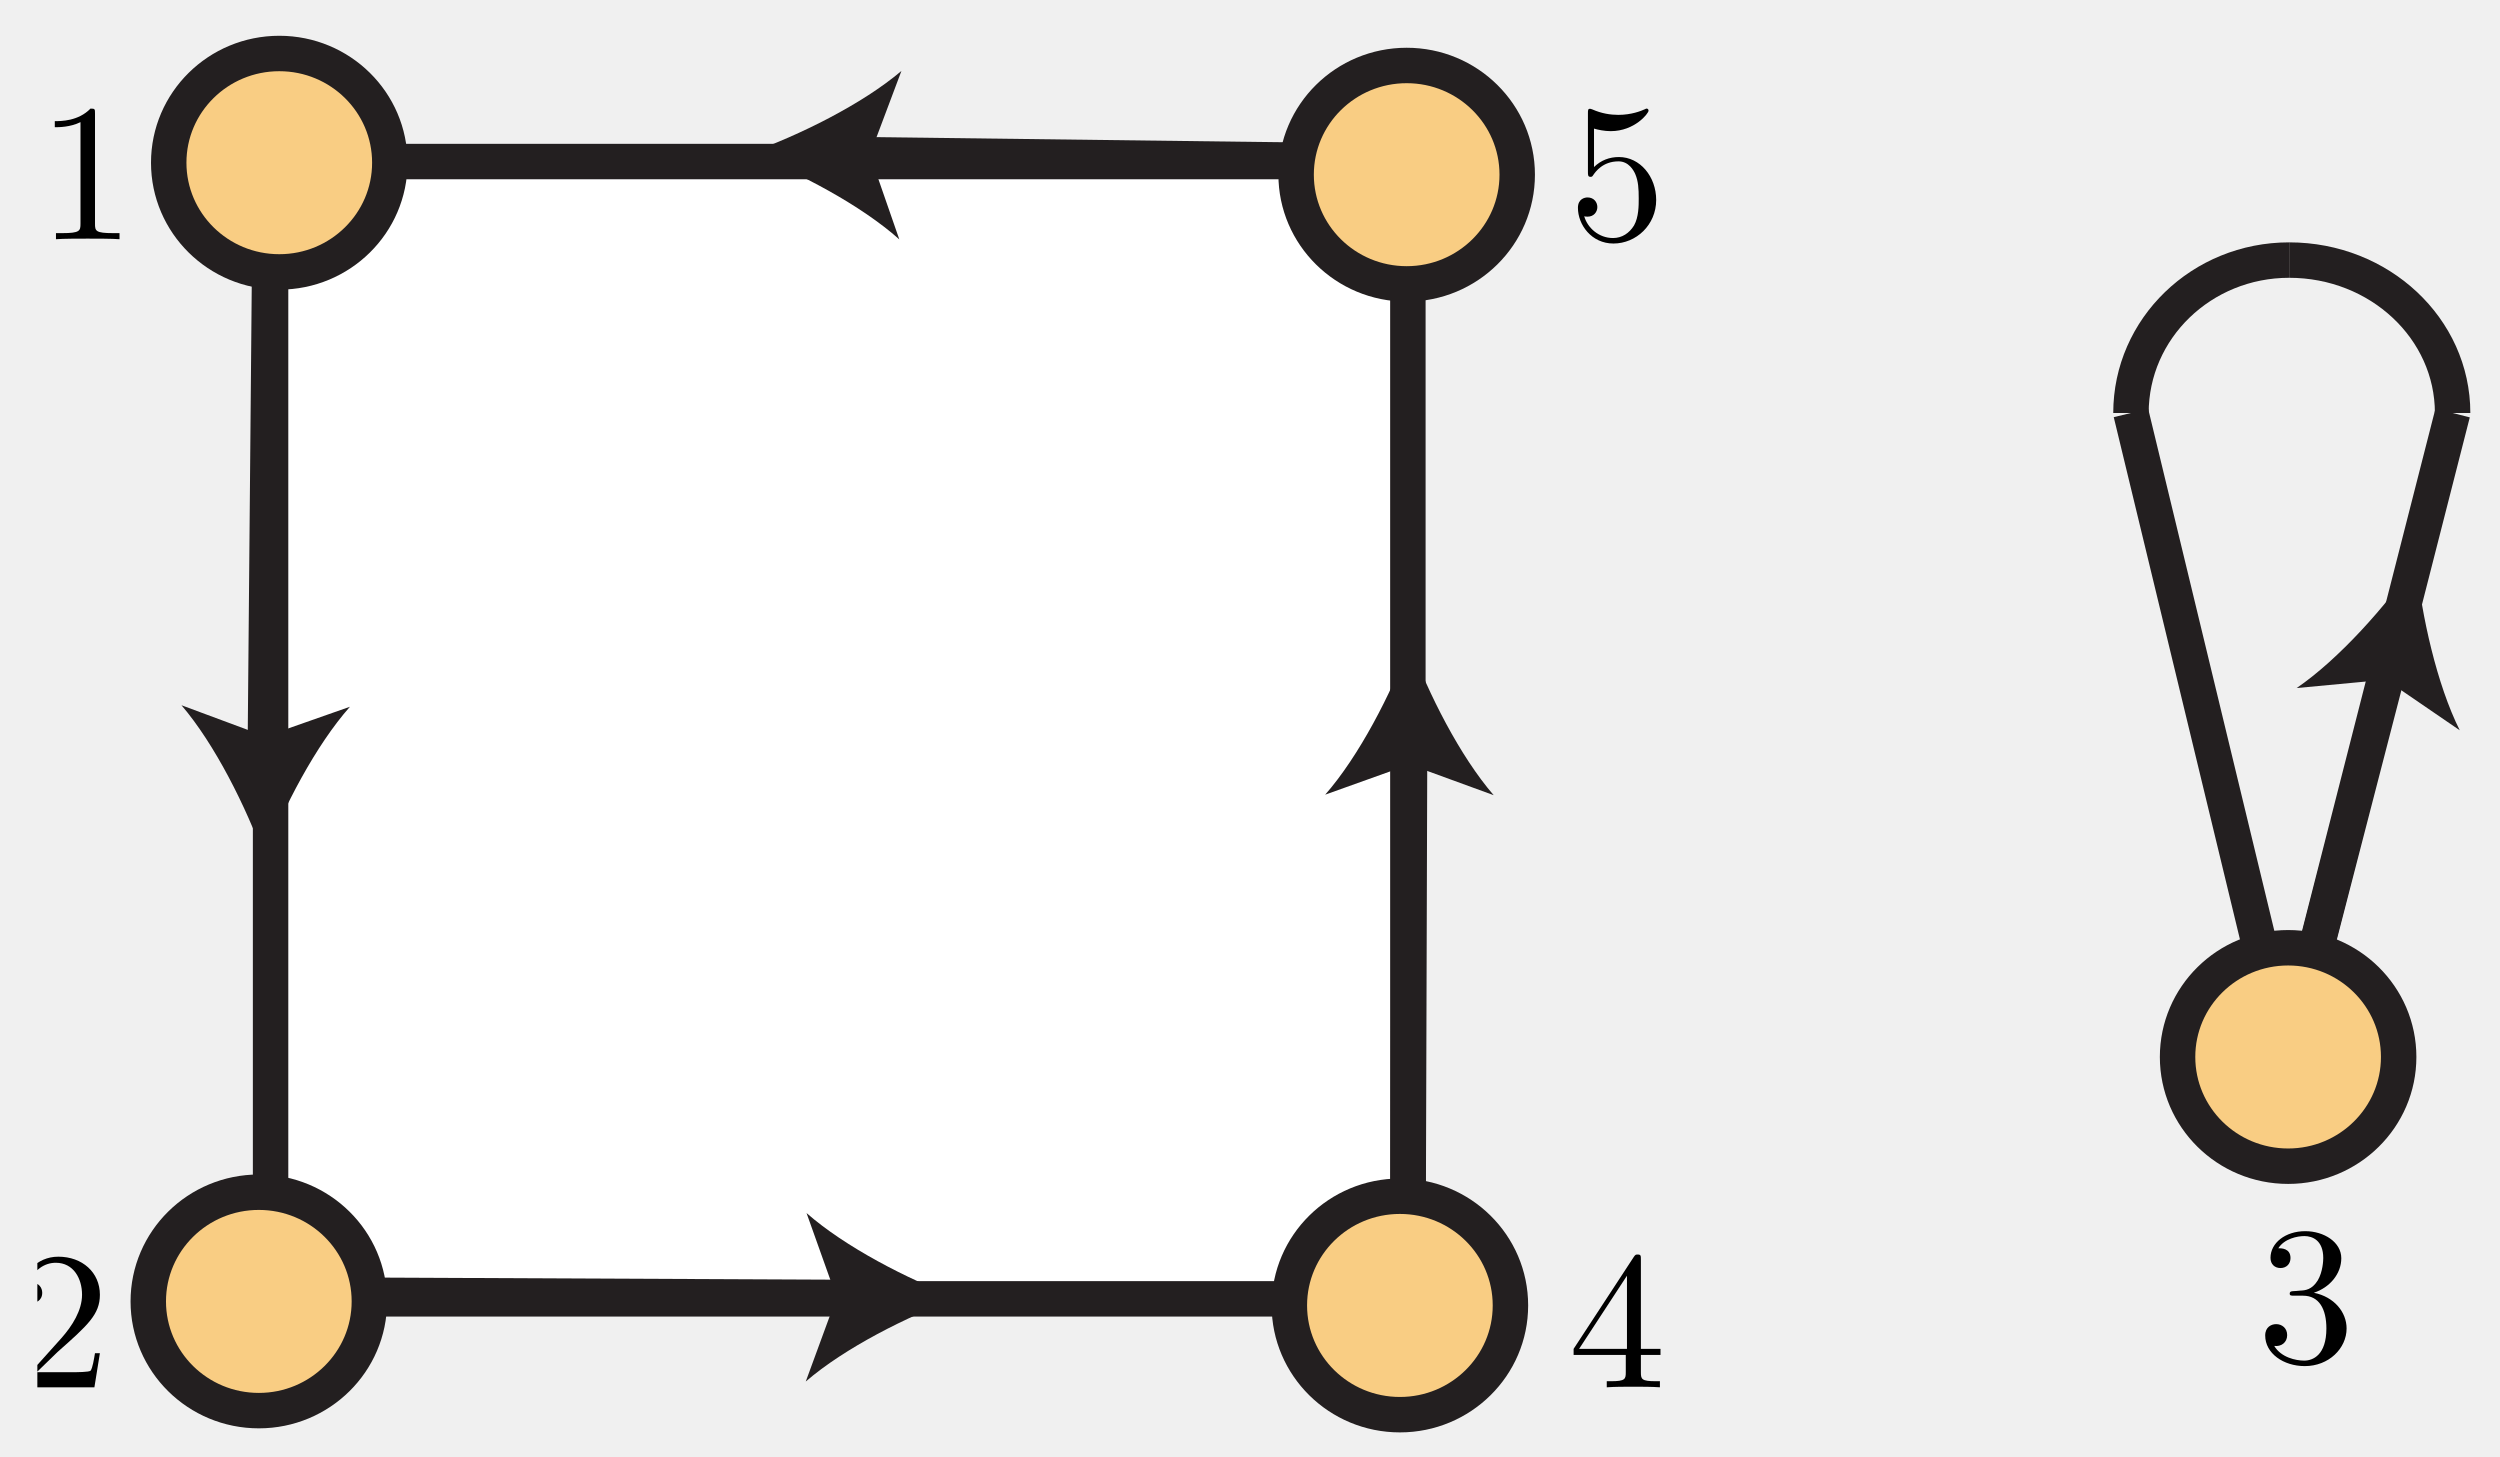
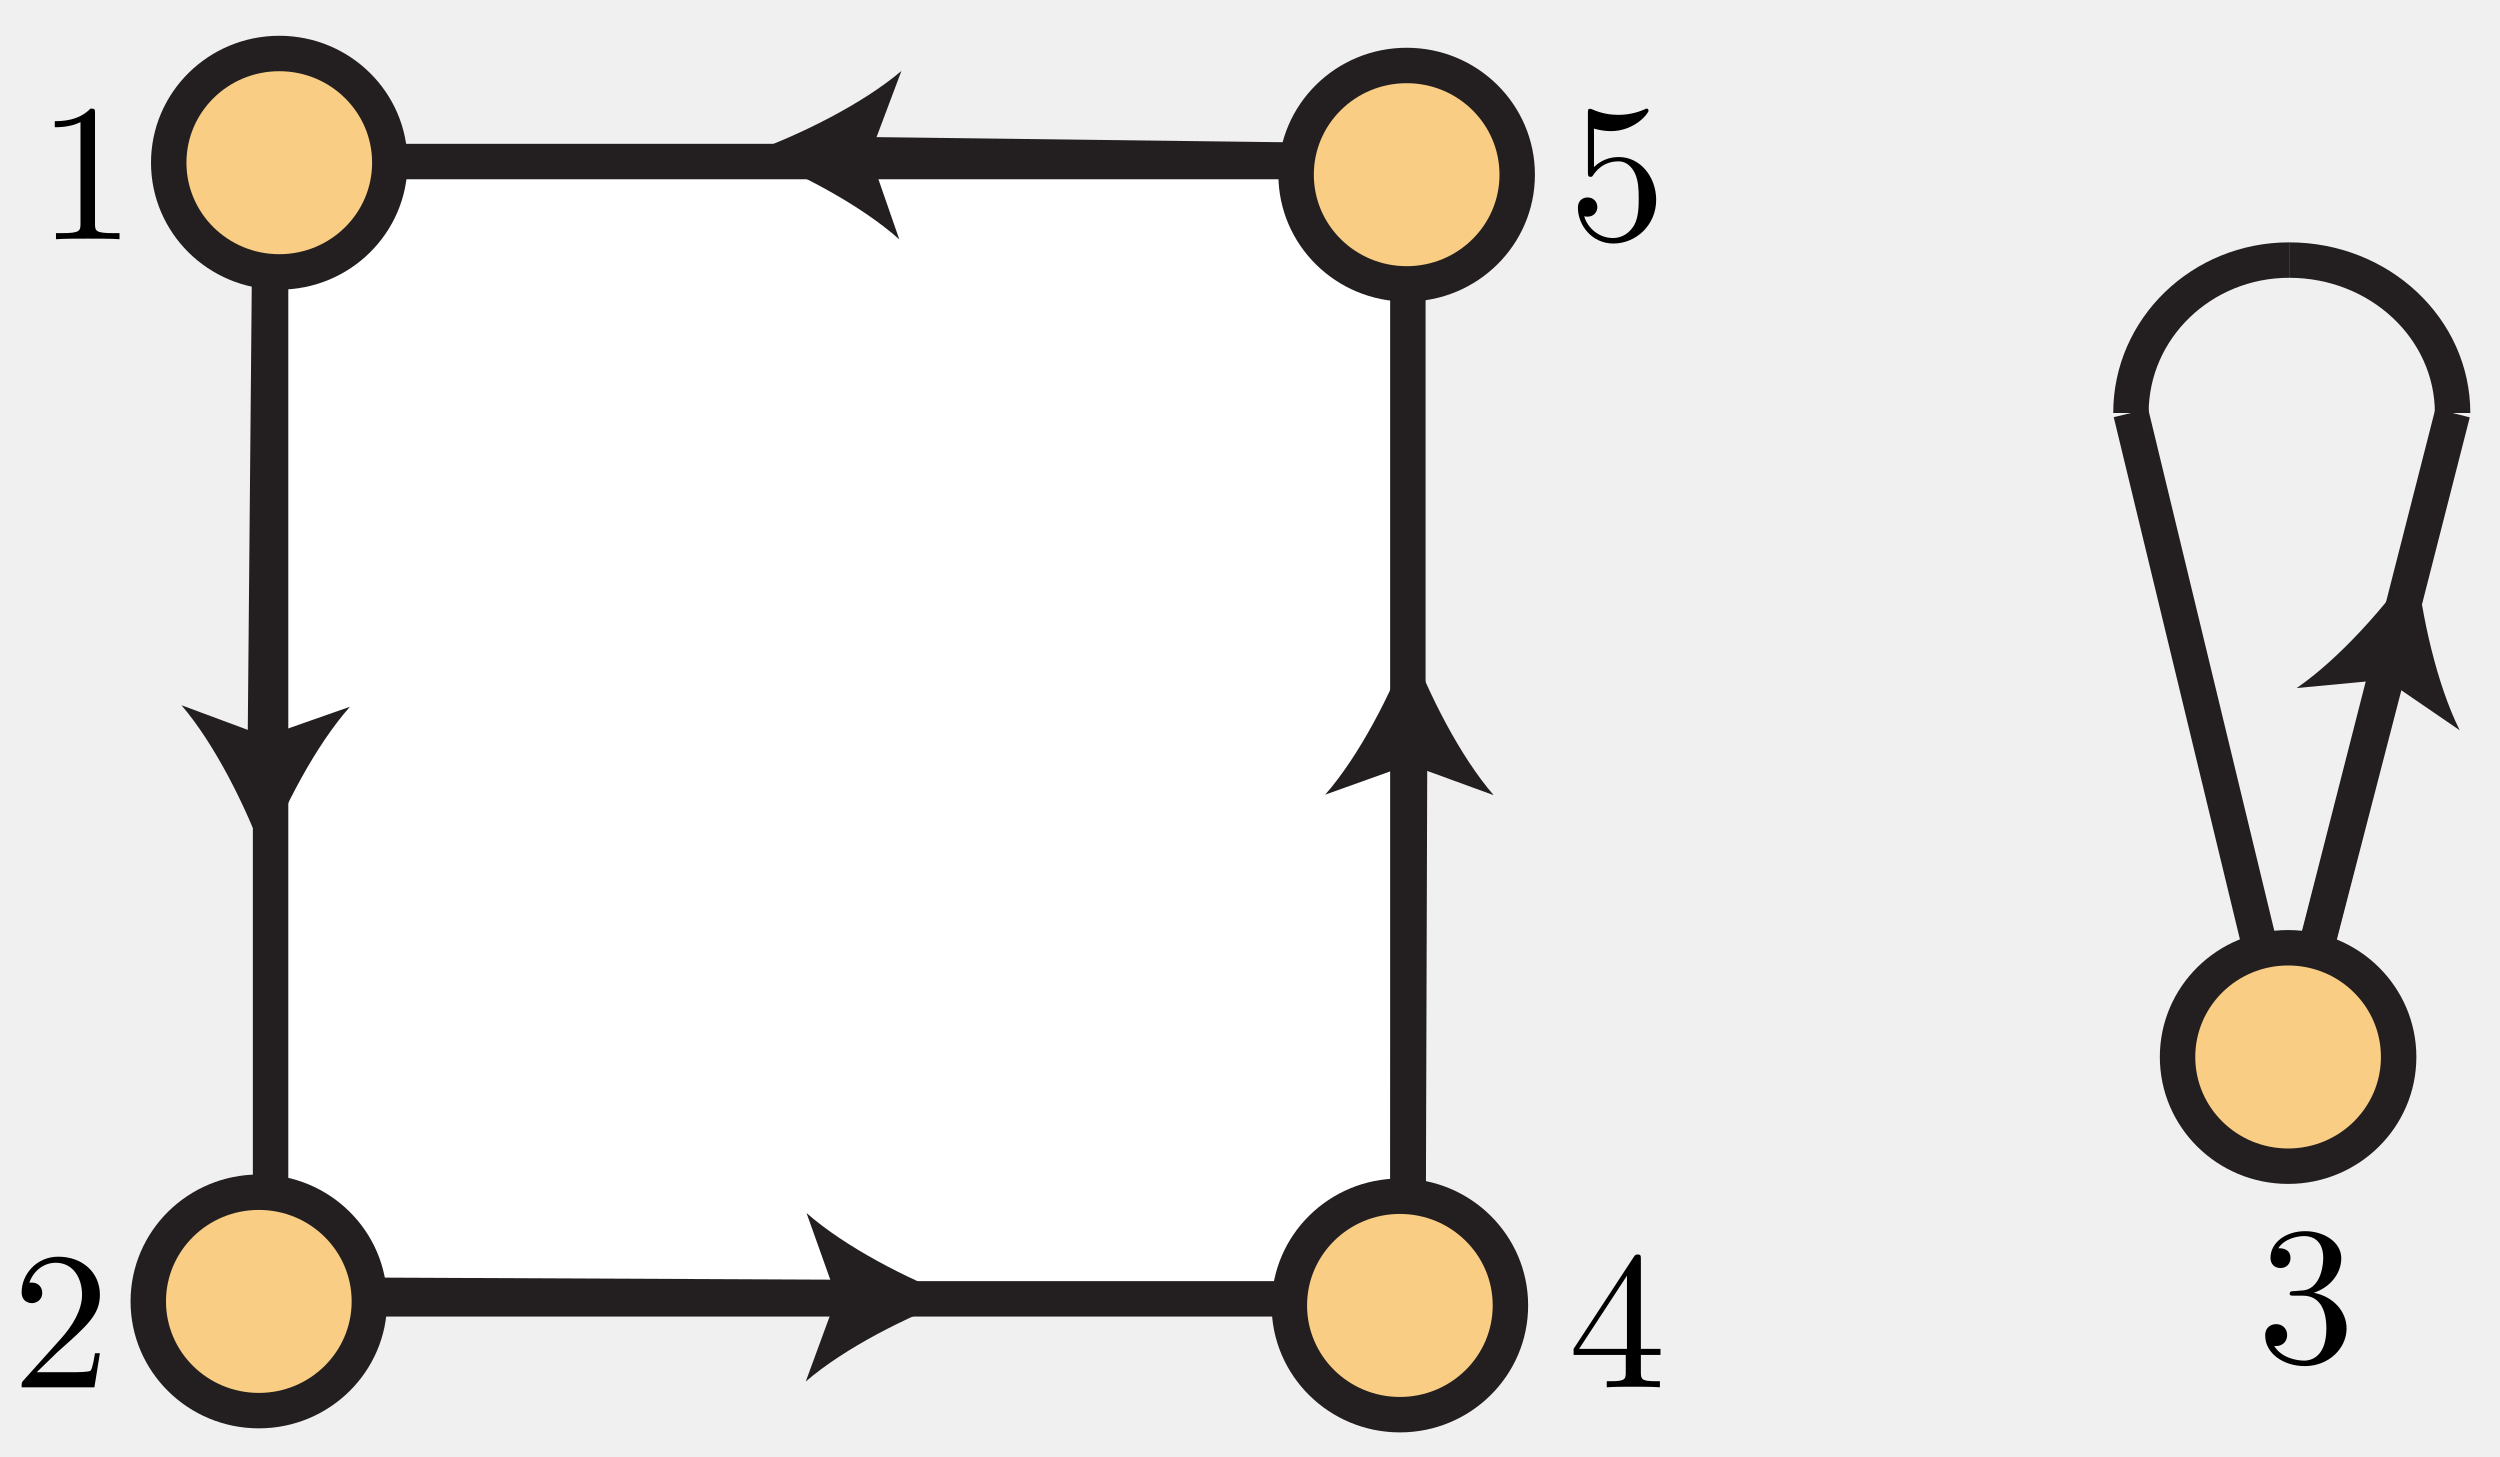
- <svg xmlns="http://www.w3.org/2000/svg" xmlns:xlink="http://www.w3.org/1999/xlink" version="1.1" width="127pt" height="74pt" viewBox="0 0 127 74">
+ <svg xmlns="http://www.w3.org/2000/svg" xmlns:xlink="http://www.w3.org/1999/xlink" version="1.1" width="127" height="74" viewBox="0 0 127 74">
  <defs>
    <clipPath id="clip_1">
-       <path transform="matrix(.9000539,0,0,-.9000449,1.89727,76.9548)" d="M0 0H144V90H0Z" />
+       <path transform="matrix(.9000449,0,0,-.9000449,1.897438,76.9548)" d="M0 0H144V90H0Z" />
    </clipPath>
    <clipPath id="clip_2">
-       <path transform="matrix(.9000539,0,0,-.9000449,1.89727,76.9548)" d="M0 90H144V0H0Z" />
+       <path transform="matrix(.9000449,0,0,-.9000449,1.897438,76.9548)" d="M0 90H144V0H0Z" />
    </clipPath>
    <clipPath id="clip_3">
-       <path transform="matrix(.9000539,0,0,-.9000449,1.89727,76.9548)" d="M0 90H144V0H0Z" />
+       <path transform="matrix(.9000449,0,0,-.9000449,1.897438,76.9548)" d="M0 90H144V0H0Z" />
    </clipPath>
    <path id="font_4_1" d="M.294 .64C.294 .664 .294 .666 .271 .666 .209 .602 .121 .602 .089 .602V.571C.109 .571 .168 .571 .22 .597V.079C.22 .043 .217 .031 .127 .031H.095V0C.13 .003 .217 .003 .257 .003 .297 .003 .384 .003 .419 0V.031H.387C.297 .031 .294 .042 .294 .079V.64Z" />
    <path id="font_4_2" d="M.127 .077 .233 .18C.389 .318 .449 .372 .449 .472 .449 .586 .359 .666 .237 .666 .124 .666 .05 .574 .05 .485 .05 .429 .1 .429 .103 .429 .12 .429 .155 .441 .155 .482 .155 .508 .137 .534 .102 .534 .094 .534 .092 .534 .089 .533 .112 .598 .166 .635 .224 .635 .315 .635 .358 .554 .358 .472 .358 .392 .308 .313 .253 .251L.061 .037C.05 .026 .05 .024 .05 0H.421L.449 .174H.424C.419 .144 .412 .1 .402 .085 .395 .077 .329 .077 .307 .077H.127Z" />
    <path id="font_4_3" d="M.29 .352C.372 .379 .43 .449 .43 .528 .43 .61 .342 .666 .246 .666 .145 .666 .069 .606 .069 .53 .069 .497 .091 .478 .12 .478 .151 .478 .171 .5 .171 .529 .171 .579 .124 .579 .109 .579 .14 .628 .206 .641 .242 .641 .283 .641 .338 .619 .338 .529 .338 .517 .336 .459 .31 .415 .28 .367 .246 .364 .221 .363 .213 .362 .189 .36 .182 .36 .174 .359 .167 .358 .167 .348 .167 .337 .174 .337 .191 .337H.235C.317 .337 .354 .269 .354 .17 .354 .034 .285 .006 .241 .006 .198 .006 .123 .022 .088 .081 .123 .076 .154 .098 .154 .136 .154 .172 .127 .192 .098 .192 .074 .192 .042 .178 .042 .134 .042 .043 .135-.022 .244-.022 .366-.022 .457 .068 .457 .17 .457 .253 .394 .331 .29 .352Z" />
    <path id="font_4_4" d="M.294 .165V.078C.294 .042 .292 .031 .218 .031H.197V0C.238 .003 .29 .003 .332 .003 .374 .003 .427 .003 .468 0V.031H.447C.373 .031 .371 .042 .371 .078V.165H.471V.196H.371V.651C.371 .671 .371 .677 .355 .677 .346 .677 .343 .677 .335 .665L.028 .196V.165H.294M.3 .196H.056L.3 .569V.196Z" />
    <path id="font_4_5" d="M.449 .2C.449 .319 .367 .419 .259 .419 .211 .419 .168 .403 .132 .368V.564C.152 .558 .185 .551 .217 .551 .34 .551 .41 .642 .41 .655 .41 .661 .407 .666 .4 .666 .399 .666 .397 .666 .392 .663 .372 .654 .323 .634 .256 .634 .216 .634 .17 .641 .123 .662 .115 .665 .113 .665 .111 .665 .101 .665 .101 .657 .101 .641V.344C.101 .326 .101 .318 .115 .318 .122 .318 .124 .321 .128 .327 .139 .343 .176 .397 .257 .397 .309 .397 .334 .351 .342 .333 .358 .296 .36 .257 .36 .207 .36 .172 .36 .112 .336 .07 .312 .031 .275 .006 .229 .006 .156 .006 .099 .058 .082 .117 .085 .116 .088 .115 .099 .115 .132 .115 .149 .14 .149 .164 .149 .188 .132 .213 .099 .213 .085 .213 .05 .206 .05 .16 .05 .074 .119-.022 .231-.022 .347-.022 .449 .073 .449 .2Z" />
  </defs>
  <g clip-path="url(#clip_1)">
-     <g id="layer_1" data-name="Edges">
-       <g id="layer_2" data-name="Vertices">
-         <path transform="matrix(.9000539,0,0,-.9000449,1.89727,76.9548)" d="M77.354 76.383H13.164V12.192H77.354Z" fill="#ffffff" />
-         <path transform="matrix(.9000539,0,0,-.9000449,1.89727,76.9548)" stroke-width="2" stroke-linecap="butt" stroke-miterlimit="4" stroke-linejoin="miter" fill="none" stroke="#231f20" d="M77.354 76.383H13.164V12.192H77.354Z" />
-         <path transform="matrix(.9000539,0,0,-.9000449,116.2366,53.69512)" stroke-width="2" stroke-linecap="butt" stroke-miterlimit="4" stroke-linejoin="miter" fill="none" stroke="#231f20" d="M0 0 5.713 22.063" />
+     <g>
+       <g>
+         <path transform="matrix(.9000449,0,0,-.9000449,1.897438,76.9548)" d="M77.354 76.383H13.164V12.192H77.354Z" fill="#ffffff" />
+         <path transform="matrix(.9000449,0,0,-.9000449,1.897438,76.9548)" stroke-width="2" stroke-linecap="butt" stroke-miterlimit="4" stroke-linejoin="miter" fill="none" stroke="#231f20" d="M77.354 76.383H13.164V12.192H77.354Z" />
+         <path transform="matrix(.9000449,0,0,-.9000449,116.2356,53.69512)" stroke-width="2" stroke-linecap="butt" stroke-miterlimit="4" stroke-linejoin="miter" fill="none" stroke="#231f20" d="M0 0 5.713 22.063" />
        <g clip-path="url(#clip_2)">
-           <path transform="matrix(.9000539,0,0,-.9000449,122.74,28.57954)" d="M0 0C.309-3.012 1.166-6.874 2.461-9.465L-1.711-6.608-6.745-7.081C-4.355-5.444-1.731-2.484 0 0" fill="#231f20" />
+           <path transform="matrix(.9000449,0,0,-.9000449,122.739,28.57954)" d="M0 0C.309-3.012 1.166-6.874 2.461-9.465L-1.711-6.608-6.745-7.081C-4.355-5.444-1.731-2.484 0 0" fill="#231f20" />
        </g>
-         <path transform="matrix(.9000539,0,0,-.9000449,116.2366,53.69512)" stroke-width="2" stroke-linecap="butt" stroke-miterlimit="4" stroke-linejoin="miter" fill="none" stroke="#231f20" d="M0 0 9.284 36.348" />
-         <path transform="matrix(.9000539,0,0,-.9000449,116.0213,53.12467)" stroke-width="2" stroke-linecap="butt" stroke-miterlimit="4" stroke-linejoin="miter" fill="none" stroke="#231f20" d="M0 0-8.631 35.714" />
+         <path transform="matrix(.9000449,0,0,-.9000449,116.2356,53.69512)" stroke-width="2" stroke-linecap="butt" stroke-miterlimit="4" stroke-linejoin="miter" fill="none" stroke="#231f20" d="M0 0 9.284 36.348" />
+         <path transform="matrix(.9000449,0,0,-.9000449,116.0203,53.12467)" stroke-width="2" stroke-linecap="butt" stroke-miterlimit="4" stroke-linejoin="miter" fill="none" stroke="#231f20" d="M0 0-8.631 35.714" />
        <g clip-path="url(#clip_3)">
-           <path transform="matrix(.9000539,0,0,-.9000449,124.5929,20.98019)" stroke-width="2" stroke-linecap="butt" stroke-miterlimit="4" stroke-linejoin="miter" fill="none" stroke="#231f20" d="M0 0C0 4.771-4.126 8.631-9.226 8.631" />
-           <path transform="matrix(.9000539,0,0,-.9000449,108.253,20.98019)" stroke-width="2" stroke-linecap="butt" stroke-miterlimit="4" stroke-linejoin="miter" fill="none" stroke="#231f20" d="M0 0C0 4.771 3.993 8.631 8.929 8.631" />
-           <path transform="matrix(.9000539,0,0,-.9000449,121.8523,53.69421)" d="M0 0C0 3.404-2.793 6.164-6.238 6.164-9.686 6.164-12.479 3.404-12.479 0-12.479-3.403-9.686-6.165-6.238-6.165-2.793-6.165 0-3.403 0 0" fill="#f9cd83" />
-           <path transform="matrix(.9000539,0,0,-.9000449,121.8523,53.69421)" stroke-width="2" stroke-linecap="butt" stroke-miterlimit="4" stroke-linejoin="miter" fill="none" stroke="#231f20" d="M0 0C0 3.404-2.793 6.164-6.238 6.164-9.686 6.164-12.479 3.404-12.479 0-12.479-3.403-9.686-6.165-6.238-6.165-2.793-6.165 0-3.403 0 0Z" />
-           <path transform="matrix(.9000539,0,0,-.9000449,13.41643,65.77453)" stroke-width="2" stroke-linecap="butt" stroke-miterlimit="4" stroke-linejoin="miter" fill="none" stroke="#231f20" d="M0 0 33.104-.152" />
-           <path transform="matrix(.9000539,0,0,-.9000449,48.64382,65.93627)" d="M0 0C-2.844-1.041-6.375-2.822-8.568-4.717L-6.826 .031-8.524 4.793C-6.349 2.881-2.834 1.064 0 0" fill="#231f20" />
-           <path transform="matrix(.9000539,0,0,-.9000449,71.51959,65.98199)" stroke-width="2" stroke-linecap="butt" stroke-miterlimit="4" stroke-linejoin="miter" fill="none" stroke="#231f20" d="M0 0 .096 30.953" />
-           <path transform="matrix(.9000539,0,0,-.9000449,71.62337,32.69131)" d="M0 0C1.045-2.842 2.832-6.371 4.729-8.56L-.021-6.826-4.782-8.531C-2.871-6.353-1.063-2.836 0 0" fill="#231f20" />
-           <path transform="matrix(.9000539,0,0,-.9000449,71.51959,8.206848)" stroke-width="2" stroke-linecap="butt" stroke-miterlimit="4" stroke-linejoin="miter" fill="none" stroke="#231f20" d="M0 0-31.154 .392" />
-           <path transform="matrix(.9000539,0,0,-.9000449,38.04794,7.785355)" d="M0 0C2.852 1.018 6.397 2.771 8.605 4.647L6.826-.086 8.485-4.862C6.326-2.932 2.825-1.089 0 0" fill="#231f20" />
-           <path transform="matrix(.9000539,0,0,-.9000449,13.74522,8.206848)" stroke-width="2" stroke-linecap="butt" stroke-miterlimit="4" stroke-linejoin="miter" fill="none" stroke="#231f20" d="M0 0-.297-33.238" />
-           <path transform="matrix(.9000539,0,0,-.9000449,13.42966,43.55467)" d="M0 0C-1.028 2.848-2.795 6.387-4.679 8.587L.061 6.826 4.831 8.502C2.908 6.336 1.078 2.828 0 0" fill="#231f20" />
-           <path transform="matrix(.9000539,0,0,-.9000449,19.80294,8.265259)" d="M0 0C0 3.404-2.793 6.164-6.238 6.164-9.686 6.164-12.479 3.404-12.479 0-12.479-3.402-9.686-6.164-6.238-6.164-2.793-6.164 0-3.402 0 0" fill="#f9cd83" />
-           <path transform="matrix(.9000539,0,0,-.9000449,19.80294,8.265259)" stroke-width="2" stroke-linecap="butt" stroke-miterlimit="4" stroke-linejoin="miter" fill="none" stroke="#231f20" d="M0 0C0 3.404-2.793 6.164-6.238 6.164-9.686 6.164-12.479 3.404-12.479 0-12.479-3.402-9.686-6.164-6.238-6.164-2.793-6.164 0-3.402 0 0Z" />
-           <path transform="matrix(.9000539,0,0,-.9000449,77.07463,8.873955)" d="M0 0C0 3.404-2.793 6.164-6.238 6.164-9.686 6.164-12.479 3.404-12.479 0-12.479-3.402-9.686-6.164-6.238-6.164-2.793-6.164 0-3.402 0 0" fill="#f9cd83" />
-           <path transform="matrix(.9000539,0,0,-.9000449,77.07463,8.873955)" stroke-width="2" stroke-linecap="butt" stroke-miterlimit="4" stroke-linejoin="miter" fill="none" stroke="#231f20" d="M0 0C0 3.404-2.793 6.164-6.238 6.164-9.686 6.164-12.479 3.404-12.479 0-12.479-3.402-9.686-6.164-6.238-6.164-2.793-6.164 0-3.402 0 0Z" />
-           <path transform="matrix(.9000539,0,0,-.9000449,76.7301,66.316)" d="M0 0C0 3.404-2.793 6.164-6.238 6.164-9.686 6.164-12.478 3.404-12.478 0-12.478-3.404-9.686-6.166-6.238-6.166-2.793-6.166 0-3.404 0 0" fill="#f9cd83" />
-           <path transform="matrix(.9000539,0,0,-.9000449,76.7301,66.316)" stroke-width="2" stroke-linecap="butt" stroke-miterlimit="4" stroke-linejoin="miter" fill="none" stroke="#231f20" d="M0 0C0 3.404-2.793 6.164-6.238 6.164-9.686 6.164-12.478 3.404-12.478 0-12.478-3.404-9.686-6.166-6.238-6.166-2.793-6.166 0-3.404 0 0Z" />
-           <path transform="matrix(.9000539,0,0,-.9000449,18.76401,66.11205)" d="M0 0C0 3.404-2.793 6.164-6.238 6.164-9.686 6.164-12.479 3.404-12.479 0-12.479-3.402-9.686-6.164-6.238-6.164-2.793-6.164 0-3.402 0 0" fill="#f9cd83" />
-           <path transform="matrix(.9000539,0,0,-.9000449,18.76401,66.11205)" stroke-width="2" stroke-linecap="butt" stroke-miterlimit="4" stroke-linejoin="miter" fill="none" stroke="#231f20" d="M0 0C0 3.404-2.793 6.164-6.238 6.164-9.686 6.164-12.479 3.404-12.479 0-12.479-3.402-9.686-6.164-6.238-6.164-2.793-6.164 0-3.402 0 0Z" />
+           <path transform="matrix(.9000449,0,0,-.9000449,124.5918,20.98019)" stroke-width="2" stroke-linecap="butt" stroke-miterlimit="4" stroke-linejoin="miter" fill="none" stroke="#231f20" d="M0 0C0 4.771-4.126 8.631-9.226 8.631" />
+           <path transform="matrix(.9000449,0,0,-.9000449,108.2521,20.98019)" stroke-width="2" stroke-linecap="butt" stroke-miterlimit="4" stroke-linejoin="miter" fill="none" stroke="#231f20" d="M0 0C0 4.771 3.993 8.631 8.929 8.631" />
+           <path transform="matrix(.9000449,0,0,-.9000449,121.8513,53.69421)" d="M0 0C0 3.404-2.793 6.164-6.238 6.164-9.686 6.164-12.479 3.404-12.479 0-12.479-3.403-9.686-6.165-6.238-6.165-2.793-6.165 0-3.403 0 0" fill="#f9cd83" />
+           <path transform="matrix(.9000449,0,0,-.9000449,121.8513,53.69421)" stroke-width="2" stroke-linecap="butt" stroke-miterlimit="4" stroke-linejoin="miter" fill="none" stroke="#231f20" d="M0 0C0 3.404-2.793 6.164-6.238 6.164-9.686 6.164-12.479 3.404-12.479 0-12.479-3.403-9.686-6.165-6.238-6.165-2.793-6.165 0-3.403 0 0Z" />
+           <path transform="matrix(.9000449,0,0,-.9000449,13.41648,65.77453)" stroke-width="2" stroke-linecap="butt" stroke-miterlimit="4" stroke-linejoin="miter" fill="none" stroke="#231f20" d="M0 0 33.104-.152" />
+           <path transform="matrix(.9000449,0,0,-.9000449,48.64352,65.93627)" d="M0 0C-2.844-1.041-6.375-2.822-8.568-4.717L-6.826 .031-8.524 4.793C-6.349 2.881-2.834 1.064 0 0" fill="#231f20" />
+           <path transform="matrix(.9000449,0,0,-.9000449,71.51907,65.98199)" stroke-width="2" stroke-linecap="butt" stroke-miterlimit="4" stroke-linejoin="miter" fill="none" stroke="#231f20" d="M0 0 .096 30.953" />
+           <path transform="matrix(.9000449,0,0,-.9000449,71.62284,32.69131)" d="M0 0C1.045-2.842 2.832-6.371 4.729-8.56L-.021-6.826-4.782-8.531C-2.871-6.353-1.063-2.836 0 0" fill="#231f20" />
+           <path transform="matrix(.9000449,0,0,-.9000449,71.51907,8.206848)" stroke-width="2" stroke-linecap="butt" stroke-miterlimit="4" stroke-linejoin="miter" fill="none" stroke="#231f20" d="M0 0-31.154 .392" />
+           <path transform="matrix(.9000449,0,0,-.9000449,38.04775,7.785355)" d="M0 0C2.852 1.018 6.397 2.771 8.605 4.647L6.826-.086 8.485-4.862C6.326-2.932 2.825-1.089 0 0" fill="#231f20" />
+           <path transform="matrix(.9000449,0,0,-.9000449,13.74527,8.206848)" stroke-width="2" stroke-linecap="butt" stroke-miterlimit="4" stroke-linejoin="miter" fill="none" stroke="#231f20" d="M0 0-.297-33.238" />
+           <path transform="matrix(.9000449,0,0,-.9000449,13.42971,43.55467)" d="M0 0C-1.028 2.848-2.795 6.387-4.679 8.587L.061 6.826 4.831 8.502C2.908 6.336 1.078 2.828 0 0" fill="#231f20" />
+           <path transform="matrix(.9000449,0,0,-.9000449,19.80293,8.265259)" d="M0 0C0 3.404-2.793 6.164-6.238 6.164-9.686 6.164-12.479 3.404-12.479 0-12.479-3.402-9.686-6.164-6.238-6.164-2.793-6.164 0-3.402 0 0" fill="#f9cd83" />
+           <path transform="matrix(.9000449,0,0,-.9000449,19.80293,8.265259)" stroke-width="2" stroke-linecap="butt" stroke-miterlimit="4" stroke-linejoin="miter" fill="none" stroke="#231f20" d="M0 0C0 3.404-2.793 6.164-6.238 6.164-9.686 6.164-12.479 3.404-12.479 0-12.479-3.402-9.686-6.164-6.238-6.164-2.793-6.164 0-3.402 0 0Z" />
+           <path transform="matrix(.9000449,0,0,-.9000449,77.07405,8.873955)" d="M0 0C0 3.404-2.793 6.164-6.238 6.164-9.686 6.164-12.479 3.404-12.479 0-12.479-3.402-9.686-6.164-6.238-6.164-2.793-6.164 0-3.402 0 0" fill="#f9cd83" />
+           <path transform="matrix(.9000449,0,0,-.9000449,77.07405,8.873955)" stroke-width="2" stroke-linecap="butt" stroke-miterlimit="4" stroke-linejoin="miter" fill="none" stroke="#231f20" d="M0 0C0 3.404-2.793 6.164-6.238 6.164-9.686 6.164-12.479 3.404-12.479 0-12.479-3.402-9.686-6.164-6.238-6.164-2.793-6.164 0-3.402 0 0Z" />
+           <path transform="matrix(.9000449,0,0,-.9000449,76.72952,66.316)" d="M0 0C0 3.404-2.793 6.164-6.238 6.164-9.686 6.164-12.478 3.404-12.478 0-12.478-3.404-9.686-6.166-6.238-6.166-2.793-6.166 0-3.404 0 0" fill="#f9cd83" />
+           <path transform="matrix(.9000449,0,0,-.9000449,76.72952,66.316)" stroke-width="2" stroke-linecap="butt" stroke-miterlimit="4" stroke-linejoin="miter" fill="none" stroke="#231f20" d="M0 0C0 3.404-2.793 6.164-6.238 6.164-9.686 6.164-12.478 3.404-12.478 0-12.478-3.404-9.686-6.166-6.238-6.166-2.793-6.166 0-3.404 0 0Z" />
+           <path transform="matrix(.9000449,0,0,-.9000449,18.76401,66.11205)" d="M0 0C0 3.404-2.793 6.164-6.238 6.164-9.686 6.164-12.479 3.404-12.479 0-12.479-3.402-9.686-6.164-6.238-6.164-2.793-6.164 0-3.402 0 0" fill="#f9cd83" />
+           <path transform="matrix(.9000449,0,0,-.9000449,18.76401,66.11205)" stroke-width="2" stroke-linecap="butt" stroke-miterlimit="4" stroke-linejoin="miter" fill="none" stroke="#231f20" d="M0 0C0 3.404-2.793 6.164-6.238 6.164-9.686 6.164-12.479 3.404-12.479 0-12.479-3.402-9.686-6.164-6.238-6.164-2.793-6.164 0-3.402 0 0Z" />
        </g>
      </g>
    </g>
-     <use data-text="1" xlink:href="#font_4_1" transform="matrix(9.963197,0,0,-9.963098,1.89698,12.15206)" />
-     <use data-text="2" xlink:href="#font_4_2" transform="matrix(9.963197,0,0,-9.963098,.6008988,70.47497)" />
-     <use data-text="3" xlink:href="#font_4_3" transform="matrix(9.963197,0,0,-9.963098,114.6537,69.1789)" />
-     <use data-text="4" xlink:href="#font_4_4" transform="matrix(9.963197,0,0,-9.963098,79.66064,70.47497)" />
-     <use data-text="5" xlink:href="#font_4_5" transform="matrix(9.963197,0,0,-9.963098,79.66064,12.15206)" />
  </g>
+   <use data-text="1" xlink:href="#font_4_1" transform="matrix(9.963098,0,0,-9.963098,1.897148,12.15206)" />
+   <use data-text="2" xlink:href="#font_4_2" transform="matrix(9.963098,0,0,-9.963098,.6010819,70.47497)" />
+   <use data-text="3" xlink:href="#font_4_3" transform="matrix(9.963098,0,0,-9.963098,114.6528,69.1789)" />
+   <use data-text="4" xlink:href="#font_4_4" transform="matrix(9.963098,0,0,-9.963098,79.66004,70.47497)" />
+   <use data-text="5" xlink:href="#font_4_5" transform="matrix(9.963098,0,0,-9.963098,79.66004,12.15206)" />
</svg>
